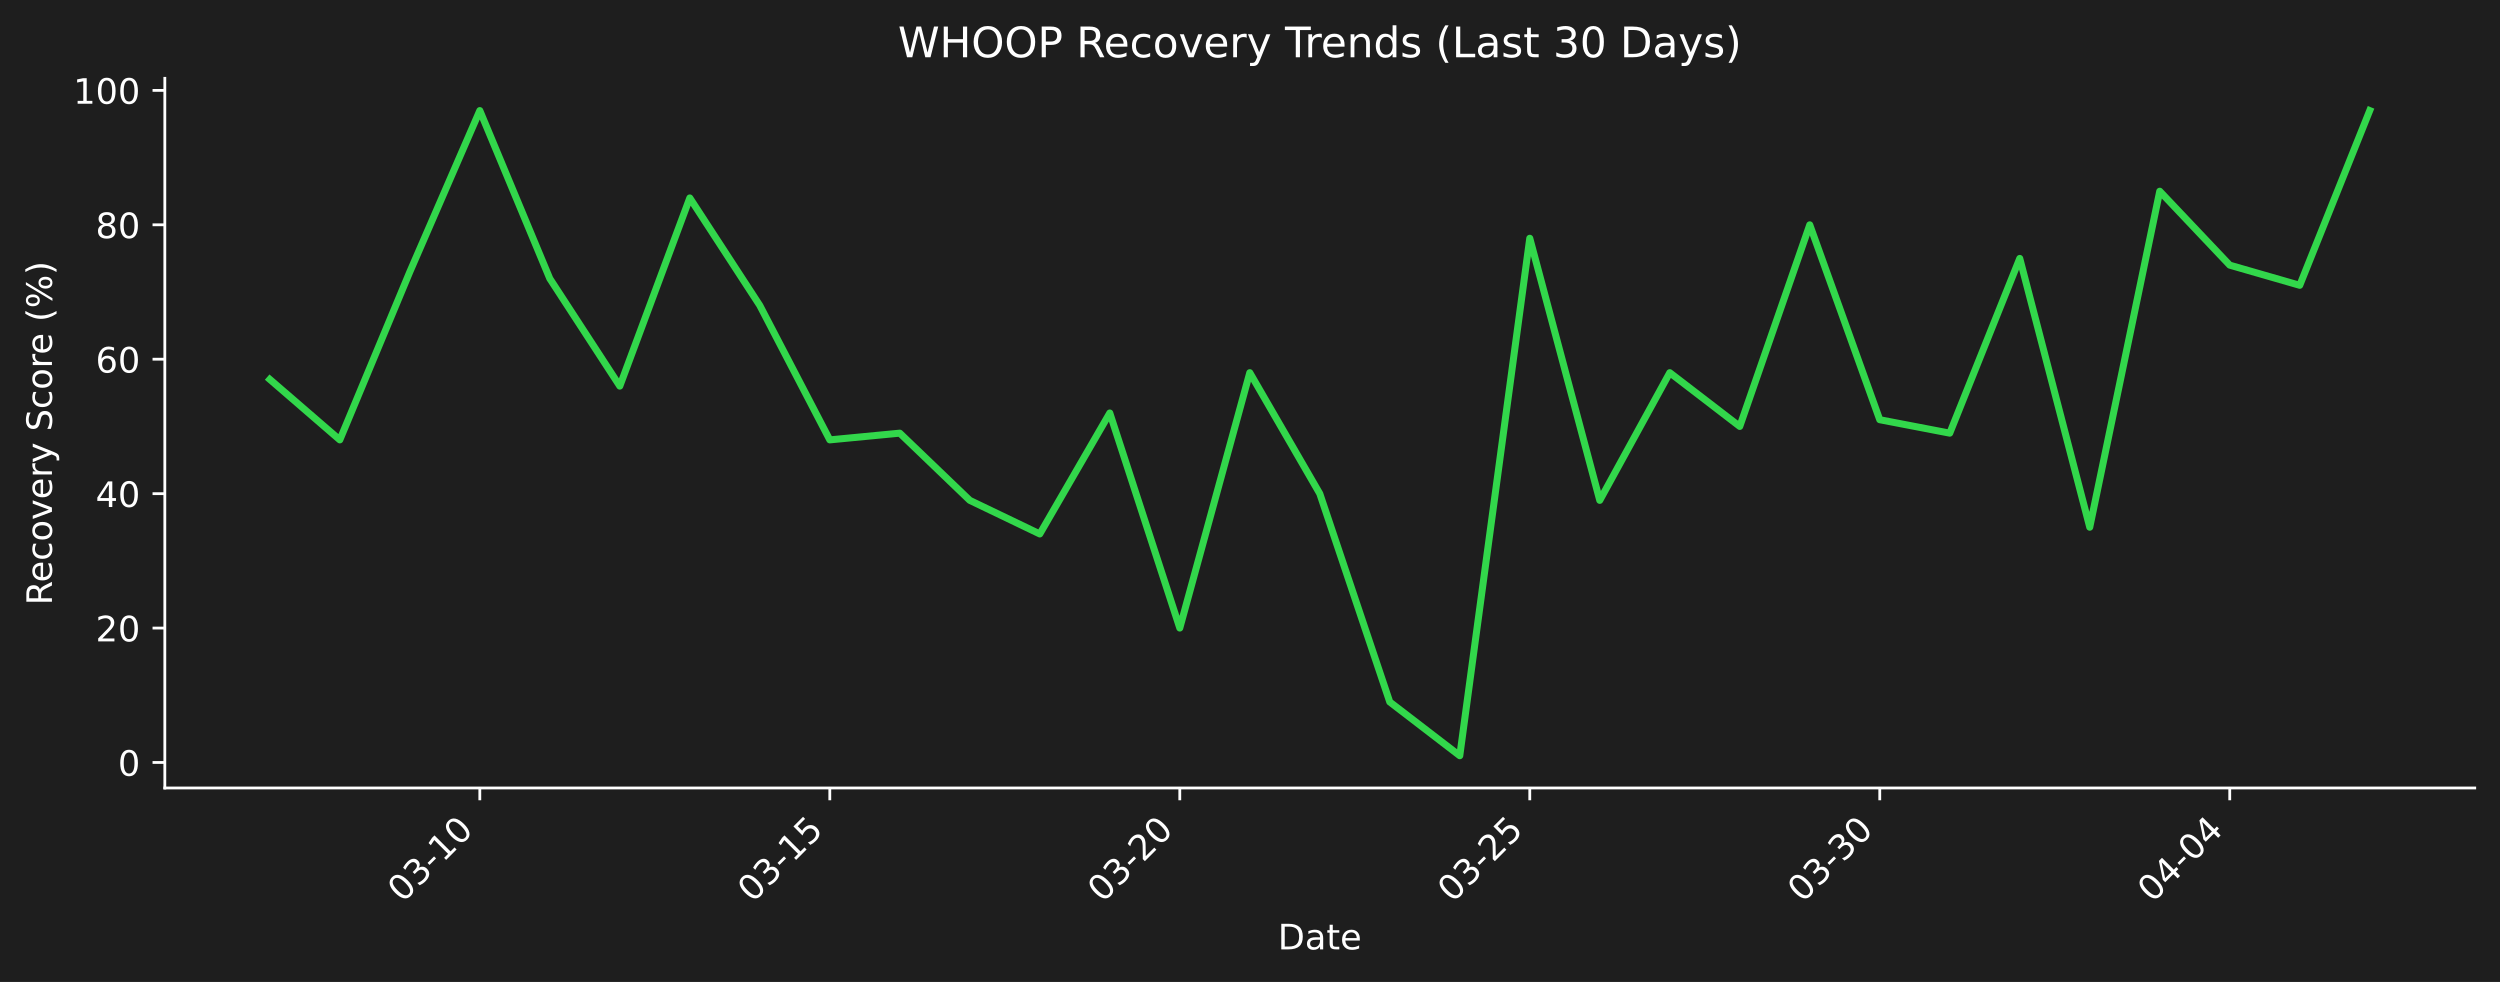
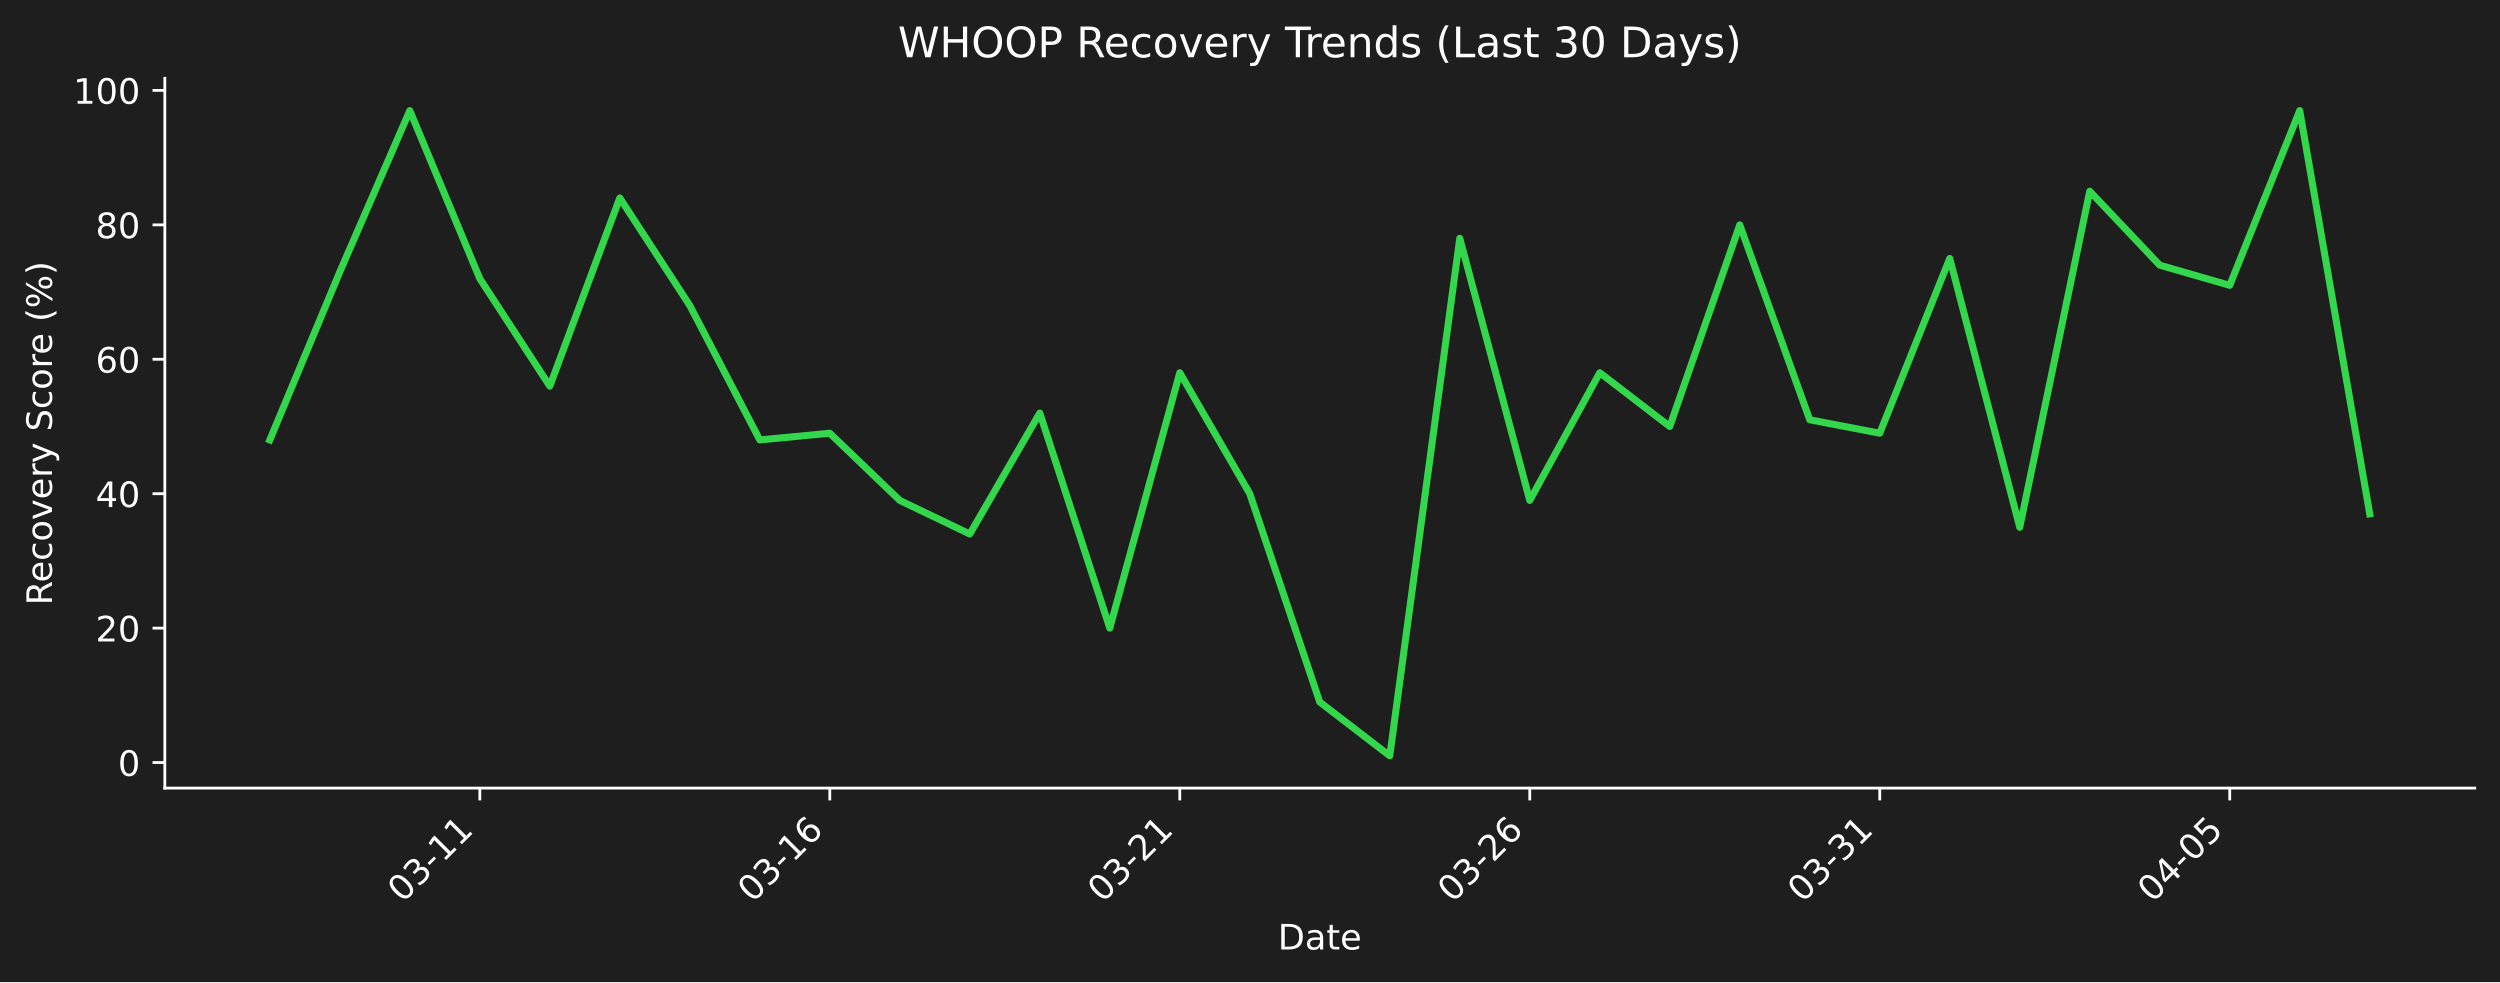
- <svg xmlns="http://www.w3.org/2000/svg" xmlns:xlink="http://www.w3.org/1999/xlink" width="712.361pt" height="279.8pt" viewBox="0 0 712.361 279.8" version="1.1">
+ <svg xmlns="http://www.w3.org/2000/svg" xmlns:xlink="http://www.w3.org/1999/xlink" width="712.361pt" height="279.832pt" viewBox="0 0 712.361 279.832" version="1.1">
  <defs>
    <style type="text/css">*{stroke-linejoin: round; stroke-linecap: butt}</style>
  </defs>
  <g id="figure_1">
    <g id="patch_1">
-       <path d="M 0 279.8  L 712.361 279.8  L 712.361 0  L 0 0  z " style="fill: #1e1e1e" />
+       <path d="M 0 279.832  L 712.361 279.832  L 712.361 0  L 0 0  z " style="fill: #1e1e1e" />
    </g>
    <g id="axes_1">
      <g id="patch_2">
-         <path d="M 46.966 224.531  L 705.161 224.531  L 705.161 22.318  L 46.966 22.318  L 46.966 224.531  z " style="fill: none" />
+         <path d="M 46.966 224.563  L 705.161 224.563  L 705.161 22.318  L 46.966 22.318  L 46.966 224.563  z " style="fill: none" />
      </g>
      <g id="matplotlib.axis_1">
        <g id="xtick_1">
          <g id="line2d_1">
            <defs>
-               <path id="m2714c0acb3" d="M 0 0  L 0 3.5  " style="stroke: #ffffff; stroke-width: 0.8" />
+               <path id="md2dd11db87" d="M 0 0  L 0 3.5  " style="stroke: #ffffff; stroke-width: 0.8" />
            </defs>
            <g>
-               <use xlink:href="#m2714c0acb3" x="136.719" y="224.531" style="fill: #ffffff; stroke: #ffffff; stroke-width: 0.8" />
+               <use xlink:href="#md2dd11db87" x="136.719" y="224.563" style="fill: #ffffff; stroke: #ffffff; stroke-width: 0.8" />
            </g>
          </g>
          <g id="text_1">
-             <g style="fill: #ffffff" transform="translate(114.702 257.4511) rotate(-45) scale(0.1 -0.1)">
+             <g style="fill: #ffffff" transform="translate(114.702 257.483) rotate(-45) scale(0.1 -0.1)">
              <defs>
                <path id="DejaVuSans-30" d="M 2034 4250  Q 1547 4250 1301 3770  Q 1056 3291 1056 2328  Q 1056 1369 1301 889  Q 1547 409 2034 409  Q 2525 409 2770 889  Q 3016 1369 3016 2328  Q 3016 3291 2770 3770  Q 2525 4250 2034 4250  z M 2034 4750  Q 2819 4750 3233 4129  Q 3647 3509 3647 2328  Q 3647 1150 3233 529  Q 2819 -91 2034 -91  Q 1250 -91 836 529  Q 422 1150 422 2328  Q 422 3509 836 4129  Q 1250 4750 2034 4750  z " transform="scale(0.015625)" />
                <path id="DejaVuSans-33" d="M 2597 2516  Q 3050 2419 3304 2112  Q 3559 1806 3559 1356  Q 3559 666 3084 287  Q 2609 -91 1734 -91  Q 1441 -91 1130 -33  Q 819 25 488 141  L 488 750  Q 750 597 1062 519  Q 1375 441 1716 441  Q 2309 441 2620 675  Q 2931 909 2931 1356  Q 2931 1769 2642 2001  Q 2353 2234 1838 2234  L 1294 2234  L 1294 2753  L 1863 2753  Q 2328 2753 2575 2939  Q 2822 3125 2822 3475  Q 2822 3834 2567 4026  Q 2313 4219 1838 4219  Q 1578 4219 1281 4162  Q 984 4106 628 3988  L 628 4550  Q 988 4650 1302 4700  Q 1616 4750 1894 4750  Q 2613 4750 3031 4423  Q 3450 4097 3450 3541  Q 3450 3153 3228 2886  Q 3006 2619 2597 2516  z " transform="scale(0.015625)" />
                <path id="DejaVuSans-2d" d="M 313 2009  L 1997 2009  L 1997 1497  L 313 1497  L 313 2009  z " transform="scale(0.015625)" />
                <path id="DejaVuSans-31" d="M 794 531  L 1825 531  L 1825 4091  L 703 3866  L 703 4441  L 1819 4666  L 2450 4666  L 2450 531  L 3481 531  L 3481 0  L 794 0  L 794 531  z " transform="scale(0.015625)" />
              </defs>
              <use xlink:href="#DejaVuSans-30" />
              <use xlink:href="#DejaVuSans-33" transform="translate(63.62305 0)" />
              <use xlink:href="#DejaVuSans-2d" transform="translate(127.2461 0)" />
              <use xlink:href="#DejaVuSans-31" transform="translate(163.3301 0)" />
-               <use xlink:href="#DejaVuSans-30" transform="translate(226.9531 0)" />
+               <use xlink:href="#DejaVuSans-31" transform="translate(226.9531 0)" />
            </g>
          </g>
        </g>
        <g id="xtick_2">
          <g id="line2d_2">
            <g>
-               <use xlink:href="#m2714c0acb3" x="236.446" y="224.531" style="fill: #ffffff; stroke: #ffffff; stroke-width: 0.8" />
+               <use xlink:href="#md2dd11db87" x="236.446" y="224.563" style="fill: #ffffff; stroke: #ffffff; stroke-width: 0.8" />
            </g>
          </g>
          <g id="text_2">
-             <g style="fill: #ffffff" transform="translate(214.4285 257.4511) rotate(-45) scale(0.1 -0.1)">
-               <defs>
-                 <path id="DejaVuSans-35" d="M 691 4666  L 3169 4666  L 3169 4134  L 1269 4134  L 1269 2991  Q 1406 3038 1543 3061  Q 1681 3084 1819 3084  Q 2600 3084 3056 2656  Q 3513 2228 3513 1497  Q 3513 744 3044 326  Q 2575 -91 1722 -91  Q 1428 -91 1123 -41  Q 819 9 494 109  L 494 744  Q 775 591 1075 516  Q 1375 441 1709 441  Q 2250 441 2565 725  Q 2881 1009 2881 1497  Q 2881 1984 2565 2268  Q 2250 2553 1709 2553  Q 1456 2553 1204 2497  Q 953 2441 691 2322  L 691 4666  z " transform="scale(0.015625)" />
+             <g style="fill: #ffffff" transform="translate(214.4285 257.483) rotate(-45) scale(0.1 -0.1)">
+               <defs>
+                 <path id="DejaVuSans-36" d="M 2113 2584  Q 1688 2584 1439 2293  Q 1191 2003 1191 1497  Q 1191 994 1439 701  Q 1688 409 2113 409  Q 2538 409 2786 701  Q 3034 994 3034 1497  Q 3034 2003 2786 2293  Q 2538 2584 2113 2584  z M 3366 4563  L 3366 3988  Q 3128 4100 2886 4159  Q 2644 4219 2406 4219  Q 1781 4219 1451 3797  Q 1122 3375 1075 2522  Q 1259 2794 1537 2939  Q 1816 3084 2150 3084  Q 2853 3084 3261 2657  Q 3669 2231 3669 1497  Q 3669 778 3244 343  Q 2819 -91 2113 -91  Q 1303 -91 875 529  Q 447 1150 447 2328  Q 447 3434 972 4092  Q 1497 4750 2381 4750  Q 2619 4750 2861 4703  Q 3103 4656 3366 4563  z " transform="scale(0.015625)" />
              </defs>
              <use xlink:href="#DejaVuSans-30" />
              <use xlink:href="#DejaVuSans-33" transform="translate(63.62305 0)" />
              <use xlink:href="#DejaVuSans-2d" transform="translate(127.2461 0)" />
              <use xlink:href="#DejaVuSans-31" transform="translate(163.3301 0)" />
-               <use xlink:href="#DejaVuSans-35" transform="translate(226.9531 0)" />
+               <use xlink:href="#DejaVuSans-36" transform="translate(226.9531 0)" />
            </g>
          </g>
        </g>
        <g id="xtick_3">
          <g id="line2d_3">
            <g>
-               <use xlink:href="#m2714c0acb3" x="336.173" y="224.531" style="fill: #ffffff; stroke: #ffffff; stroke-width: 0.8" />
+               <use xlink:href="#md2dd11db87" x="336.173" y="224.563" style="fill: #ffffff; stroke: #ffffff; stroke-width: 0.8" />
            </g>
          </g>
          <g id="text_3">
-             <g style="fill: #ffffff" transform="translate(314.155 257.4511) rotate(-45) scale(0.1 -0.1)">
+             <g style="fill: #ffffff" transform="translate(314.155 257.483) rotate(-45) scale(0.1 -0.1)">
              <defs>
                <path id="DejaVuSans-32" d="M 1228 531  L 3431 531  L 3431 0  L 469 0  L 469 531  Q 828 903 1448 1529  Q 2069 2156 2228 2338  Q 2531 2678 2651 2914  Q 2772 3150 2772 3378  Q 2772 3750 2511 3984  Q 2250 4219 1831 4219  Q 1534 4219 1204 4116  Q 875 4013 500 3803  L 500 4441  Q 881 4594 1212 4672  Q 1544 4750 1819 4750  Q 2544 4750 2975 4387  Q 3406 4025 3406 3419  Q 3406 3131 3298 2873  Q 3191 2616 2906 2266  Q 2828 2175 2409 1742  Q 1991 1309 1228 531  z " transform="scale(0.015625)" />
              </defs>
              <use xlink:href="#DejaVuSans-30" />
              <use xlink:href="#DejaVuSans-33" transform="translate(63.62305 0)" />
              <use xlink:href="#DejaVuSans-2d" transform="translate(127.2461 0)" />
              <use xlink:href="#DejaVuSans-32" transform="translate(163.3301 0)" />
-               <use xlink:href="#DejaVuSans-30" transform="translate(226.9531 0)" />
+               <use xlink:href="#DejaVuSans-31" transform="translate(226.9531 0)" />
            </g>
          </g>
        </g>
        <g id="xtick_4">
          <g id="line2d_4">
            <g>
-               <use xlink:href="#m2714c0acb3" x="435.899" y="224.531" style="fill: #ffffff; stroke: #ffffff; stroke-width: 0.8" />
+               <use xlink:href="#md2dd11db87" x="435.899" y="224.563" style="fill: #ffffff; stroke: #ffffff; stroke-width: 0.8" />
            </g>
          </g>
          <g id="text_4">
-             <g style="fill: #ffffff" transform="translate(413.8815 257.4511) rotate(-45) scale(0.1 -0.1)">
+             <g style="fill: #ffffff" transform="translate(413.8815 257.483) rotate(-45) scale(0.1 -0.1)">
              <use xlink:href="#DejaVuSans-30" />
              <use xlink:href="#DejaVuSans-33" transform="translate(63.62305 0)" />
              <use xlink:href="#DejaVuSans-2d" transform="translate(127.2461 0)" />
              <use xlink:href="#DejaVuSans-32" transform="translate(163.3301 0)" />
-               <use xlink:href="#DejaVuSans-35" transform="translate(226.9531 0)" />
+               <use xlink:href="#DejaVuSans-36" transform="translate(226.9531 0)" />
            </g>
          </g>
        </g>
        <g id="xtick_5">
          <g id="line2d_5">
            <g>
-               <use xlink:href="#m2714c0acb3" x="535.626" y="224.531" style="fill: #ffffff; stroke: #ffffff; stroke-width: 0.8" />
+               <use xlink:href="#md2dd11db87" x="535.626" y="224.563" style="fill: #ffffff; stroke: #ffffff; stroke-width: 0.8" />
            </g>
          </g>
          <g id="text_5">
-             <g style="fill: #ffffff" transform="translate(513.608 257.4511) rotate(-45) scale(0.1 -0.1)">
+             <g style="fill: #ffffff" transform="translate(513.608 257.483) rotate(-45) scale(0.1 -0.1)">
              <use xlink:href="#DejaVuSans-30" />
              <use xlink:href="#DejaVuSans-33" transform="translate(63.62305 0)" />
              <use xlink:href="#DejaVuSans-2d" transform="translate(127.2461 0)" />
              <use xlink:href="#DejaVuSans-33" transform="translate(163.3301 0)" />
-               <use xlink:href="#DejaVuSans-30" transform="translate(226.9531 0)" />
+               <use xlink:href="#DejaVuSans-31" transform="translate(226.9531 0)" />
            </g>
          </g>
        </g>
        <g id="xtick_6">
          <g id="line2d_6">
            <g>
-               <use xlink:href="#m2714c0acb3" x="635.352" y="224.531" style="fill: #ffffff; stroke: #ffffff; stroke-width: 0.8" />
+               <use xlink:href="#md2dd11db87" x="635.352" y="224.563" style="fill: #ffffff; stroke: #ffffff; stroke-width: 0.8" />
            </g>
          </g>
          <g id="text_6">
-             <g style="fill: #ffffff" transform="translate(613.3345 257.4511) rotate(-45) scale(0.1 -0.1)">
+             <g style="fill: #ffffff" transform="translate(613.3345 257.483) rotate(-45) scale(0.1 -0.1)">
              <defs>
                <path id="DejaVuSans-34" d="M 2419 4116  L 825 1625  L 2419 1625  L 2419 4116  z M 2253 4666  L 3047 4666  L 3047 1625  L 3713 1625  L 3713 1100  L 3047 1100  L 3047 0  L 2419 0  L 2419 1100  L 313 1100  L 313 1709  L 2253 4666  z " transform="scale(0.015625)" />
+                 <path id="DejaVuSans-35" d="M 691 4666  L 3169 4666  L 3169 4134  L 1269 4134  L 1269 2991  Q 1406 3038 1543 3061  Q 1681 3084 1819 3084  Q 2600 3084 3056 2656  Q 3513 2228 3513 1497  Q 3513 744 3044 326  Q 2575 -91 1722 -91  Q 1428 -91 1123 -41  Q 819 9 494 109  L 494 744  Q 775 591 1075 516  Q 1375 441 1709 441  Q 2250 441 2565 725  Q 2881 1009 2881 1497  Q 2881 1984 2565 2268  Q 2250 2553 1709 2553  Q 1456 2553 1204 2497  Q 953 2441 691 2322  L 691 4666  z " transform="scale(0.015625)" />
              </defs>
              <use xlink:href="#DejaVuSans-30" />
              <use xlink:href="#DejaVuSans-34" transform="translate(63.62305 0)" />
              <use xlink:href="#DejaVuSans-2d" transform="translate(127.2461 0)" />
              <use xlink:href="#DejaVuSans-30" transform="translate(163.3301 0)" />
-               <use xlink:href="#DejaVuSans-34" transform="translate(226.9531 0)" />
+               <use xlink:href="#DejaVuSans-35" transform="translate(226.9531 0)" />
            </g>
          </g>
        </g>
        <g id="text_7">
-           <g style="fill: #ffffff" transform="translate(364.1123 270.5201) scale(0.1 -0.1)">
+           <g style="fill: #ffffff" transform="translate(364.1123 270.552) scale(0.1 -0.1)">
            <defs>
              <path id="DejaVuSans-44" d="M 1259 4147  L 1259 519  L 2022 519  Q 2988 519 3436 956  Q 3884 1394 3884 2338  Q 3884 3275 3436 3711  Q 2988 4147 2022 4147  L 1259 4147  z M 628 4666  L 1925 4666  Q 3281 4666 3915 4102  Q 4550 3538 4550 2338  Q 4550 1131 3912 565  Q 3275 0 1925 0  L 628 0  L 628 4666  z " transform="scale(0.015625)" />
              <path id="DejaVuSans-61" d="M 2194 1759  Q 1497 1759 1228 1600  Q 959 1441 959 1056  Q 959 750 1161 570  Q 1363 391 1709 391  Q 2188 391 2477 730  Q 2766 1069 2766 1631  L 2766 1759  L 2194 1759  z M 3341 1997  L 3341 0  L 2766 0  L 2766 531  Q 2569 213 2275 61  Q 1981 -91 1556 -91  Q 1019 -91 701 211  Q 384 513 384 1019  Q 384 1609 779 1909  Q 1175 2209 1959 2209  L 2766 2209  L 2766 2266  Q 2766 2663 2505 2880  Q 2244 3097 1772 3097  Q 1472 3097 1187 3025  Q 903 2953 641 2809  L 641 3341  Q 956 3463 1253 3523  Q 1550 3584 1831 3584  Q 2591 3584 2966 3190  Q 3341 2797 3341 1997  z " transform="scale(0.015625)" />
              <path id="DejaVuSans-74" d="M 1172 4494  L 1172 3500  L 2356 3500  L 2356 3053  L 1172 3053  L 1172 1153  Q 1172 725 1289 603  Q 1406 481 1766 481  L 2356 481  L 2356 0  L 1766 0  Q 1100 0 847 248  Q 594 497 594 1153  L 594 3053  L 172 3053  L 172 3500  L 594 3500  L 594 4494  L 1172 4494  z " transform="scale(0.015625)" />
              <path id="DejaVuSans-65" d="M 3597 1894  L 3597 1613  L 953 1613  Q 991 1019 1311 708  Q 1631 397 2203 397  Q 2534 397 2845 478  Q 3156 559 3463 722  L 3463 178  Q 3153 47 2828 -22  Q 2503 -91 2169 -91  Q 1331 -91 842 396  Q 353 884 353 1716  Q 353 2575 817 3079  Q 1281 3584 2069 3584  Q 2775 3584 3186 3129  Q 3597 2675 3597 1894  z M 3022 2063  Q 3016 2534 2758 2815  Q 2500 3097 2075 3097  Q 1594 3097 1305 2825  Q 1016 2553 972 2059  L 3022 2063  z " transform="scale(0.015625)" />
            </defs>
            <use xlink:href="#DejaVuSans-44" />
            <use xlink:href="#DejaVuSans-61" transform="translate(77.00195 0)" />
            <use xlink:href="#DejaVuSans-74" transform="translate(138.2812 0)" />
            <use xlink:href="#DejaVuSans-65" transform="translate(177.4902 0)" />
          </g>
        </g>
      </g>
      <g id="matplotlib.axis_2">
        <g id="ytick_1">
          <g id="line2d_7">
            <defs>
-               <path id="m1cbc029623" d="M 0 0  L -3.5 0  " style="stroke: #ffffff; stroke-width: 0.8" />
+               <path id="m92642a2912" d="M 0 0  L -3.5 0  " style="stroke: #ffffff; stroke-width: 0.8" />
            </defs>
            <g>
-               <use xlink:href="#m1cbc029623" x="46.966" y="217.255" style="fill: #ffffff; stroke: #ffffff; stroke-width: 0.8" />
+               <use xlink:href="#m92642a2912" x="46.966" y="217.285" style="fill: #ffffff; stroke: #ffffff; stroke-width: 0.8" />
            </g>
          </g>
          <g id="text_8">
-             <g style="fill: #ffffff" transform="translate(33.60312 221.0539) scale(0.1 -0.1)">
+             <g style="fill: #ffffff" transform="translate(33.60312 221.0845) scale(0.1 -0.1)">
              <use xlink:href="#DejaVuSans-30" />
            </g>
          </g>
        </g>
        <g id="ytick_2">
          <g id="line2d_8">
            <g>
-               <use xlink:href="#m1cbc029623" x="46.966" y="178.957" style="fill: #ffffff; stroke: #ffffff; stroke-width: 0.8" />
+               <use xlink:href="#m92642a2912" x="46.966" y="178.981" style="fill: #ffffff; stroke: #ffffff; stroke-width: 0.8" />
            </g>
          </g>
          <g id="text_9">
-             <g style="fill: #ffffff" transform="translate(27.24063 182.7559) scale(0.1 -0.1)">
+             <g style="fill: #ffffff" transform="translate(27.24063 182.7806) scale(0.1 -0.1)">
              <use xlink:href="#DejaVuSans-32" />
              <use xlink:href="#DejaVuSans-30" transform="translate(63.62305 0)" />
            </g>
          </g>
        </g>
        <g id="ytick_3">
          <g id="line2d_9">
            <g>
-               <use xlink:href="#m1cbc029623" x="46.966" y="140.659" style="fill: #ffffff; stroke: #ffffff; stroke-width: 0.8" />
+               <use xlink:href="#m92642a2912" x="46.966" y="140.677" style="fill: #ffffff; stroke: #ffffff; stroke-width: 0.8" />
            </g>
          </g>
          <g id="text_10">
-             <g style="fill: #ffffff" transform="translate(27.24063 144.458) scale(0.1 -0.1)">
+             <g style="fill: #ffffff" transform="translate(27.24063 144.4766) scale(0.1 -0.1)">
              <use xlink:href="#DejaVuSans-34" />
              <use xlink:href="#DejaVuSans-30" transform="translate(63.62305 0)" />
            </g>
          </g>
        </g>
        <g id="ytick_4">
          <g id="line2d_10">
            <g>
-               <use xlink:href="#m1cbc029623" x="46.966" y="102.361" style="fill: #ffffff; stroke: #ffffff; stroke-width: 0.8" />
+               <use xlink:href="#m92642a2912" x="46.966" y="102.373" style="fill: #ffffff; stroke: #ffffff; stroke-width: 0.8" />
            </g>
          </g>
          <g id="text_11">
-             <g style="fill: #ffffff" transform="translate(27.24063 106.16) scale(0.1 -0.1)">
-               <defs>
-                 <path id="DejaVuSans-36" d="M 2113 2584  Q 1688 2584 1439 2293  Q 1191 2003 1191 1497  Q 1191 994 1439 701  Q 1688 409 2113 409  Q 2538 409 2786 701  Q 3034 994 3034 1497  Q 3034 2003 2786 2293  Q 2538 2584 2113 2584  z M 3366 4563  L 3366 3988  Q 3128 4100 2886 4159  Q 2644 4219 2406 4219  Q 1781 4219 1451 3797  Q 1122 3375 1075 2522  Q 1259 2794 1537 2939  Q 1816 3084 2150 3084  Q 2853 3084 3261 2657  Q 3669 2231 3669 1497  Q 3669 778 3244 343  Q 2819 -91 2113 -91  Q 1303 -91 875 529  Q 447 1150 447 2328  Q 447 3434 972 4092  Q 1497 4750 2381 4750  Q 2619 4750 2861 4703  Q 3103 4656 3366 4563  z " transform="scale(0.015625)" />
-               </defs>
+             <g style="fill: #ffffff" transform="translate(27.24063 106.1726) scale(0.1 -0.1)">
              <use xlink:href="#DejaVuSans-36" />
              <use xlink:href="#DejaVuSans-30" transform="translate(63.62305 0)" />
            </g>
          </g>
        </g>
        <g id="ytick_5">
          <g id="line2d_11">
            <g>
-               <use xlink:href="#m1cbc029623" x="46.966" y="64.063" style="fill: #ffffff; stroke: #ffffff; stroke-width: 0.8" />
+               <use xlink:href="#m92642a2912" x="46.966" y="64.069" style="fill: #ffffff; stroke: #ffffff; stroke-width: 0.8" />
            </g>
          </g>
          <g id="text_12">
-             <g style="fill: #ffffff" transform="translate(27.24063 67.8621) scale(0.1 -0.1)">
+             <g style="fill: #ffffff" transform="translate(27.24063 67.86867) scale(0.1 -0.1)">
              <defs>
                <path id="DejaVuSans-38" d="M 2034 2216  Q 1584 2216 1326 1975  Q 1069 1734 1069 1313  Q 1069 891 1326 650  Q 1584 409 2034 409  Q 2484 409 2743 651  Q 3003 894 3003 1313  Q 3003 1734 2745 1975  Q 2488 2216 2034 2216  z M 1403 2484  Q 997 2584 770 2862  Q 544 3141 544 3541  Q 544 4100 942 4425  Q 1341 4750 2034 4750  Q 2731 4750 3128 4425  Q 3525 4100 3525 3541  Q 3525 3141 3298 2862  Q 3072 2584 2669 2484  Q 3125 2378 3379 2068  Q 3634 1759 3634 1313  Q 3634 634 3220 271  Q 2806 -91 2034 -91  Q 1263 -91 848 271  Q 434 634 434 1313  Q 434 1759 690 2068  Q 947 2378 1403 2484  z M 1172 3481  Q 1172 3119 1398 2916  Q 1625 2713 2034 2713  Q 2441 2713 2670 2916  Q 2900 3119 2900 3481  Q 2900 3844 2670 4047  Q 2441 4250 2034 4250  Q 1625 4250 1398 4047  Q 1172 3844 1172 3481  z " transform="scale(0.015625)" />
              </defs>
              <use xlink:href="#DejaVuSans-38" />
              <use xlink:href="#DejaVuSans-30" transform="translate(63.62305 0)" />
            </g>
          </g>
        </g>
        <g id="ytick_6">
          <g id="line2d_12">
            <g>
-               <use xlink:href="#m1cbc029623" x="46.966" y="25.765" style="fill: #ffffff; stroke: #ffffff; stroke-width: 0.8" />
+               <use xlink:href="#m92642a2912" x="46.966" y="25.765" style="fill: #ffffff; stroke: #ffffff; stroke-width: 0.8" />
            </g>
          </g>
          <g id="text_13">
-             <g style="fill: #ffffff" transform="translate(20.87813 29.56416) scale(0.1 -0.1)">
+             <g style="fill: #ffffff" transform="translate(20.87813 29.5647) scale(0.1 -0.1)">
              <use xlink:href="#DejaVuSans-31" />
              <use xlink:href="#DejaVuSans-30" transform="translate(63.62305 0)" />
              <use xlink:href="#DejaVuSans-30" transform="translate(127.2461 0)" />
            </g>
          </g>
        </g>
        <g id="text_14">
-           <g style="fill: #ffffff" transform="translate(14.79844 172.4427) rotate(-90) scale(0.1 -0.1)">
+           <g style="fill: #ffffff" transform="translate(14.79844 172.4586) rotate(-90) scale(0.1 -0.1)">
            <defs>
              <path id="DejaVuSans-52" d="M 2841 2188  Q 3044 2119 3236 1894  Q 3428 1669 3622 1275  L 4263 0  L 3584 0  L 2988 1197  Q 2756 1666 2539 1819  Q 2322 1972 1947 1972  L 1259 1972  L 1259 0  L 628 0  L 628 4666  L 2053 4666  Q 2853 4666 3247 4331  Q 3641 3997 3641 3322  Q 3641 2881 3436 2590  Q 3231 2300 2841 2188  z M 1259 4147  L 1259 2491  L 2053 2491  Q 2509 2491 2742 2702  Q 2975 2913 2975 3322  Q 2975 3731 2742 3939  Q 2509 4147 2053 4147  L 1259 4147  z " transform="scale(0.015625)" />
              <path id="DejaVuSans-63" d="M 3122 3366  L 3122 2828  Q 2878 2963 2633 3030  Q 2388 3097 2138 3097  Q 1578 3097 1268 2742  Q 959 2388 959 1747  Q 959 1106 1268 751  Q 1578 397 2138 397  Q 2388 397 2633 464  Q 2878 531 3122 666  L 3122 134  Q 2881 22 2623 -34  Q 2366 -91 2075 -91  Q 1284 -91 818 406  Q 353 903 353 1747  Q 353 2603 823 3093  Q 1294 3584 2113 3584  Q 2378 3584 2631 3529  Q 2884 3475 3122 3366  z " transform="scale(0.015625)" />
              <path id="DejaVuSans-6f" d="M 1959 3097  Q 1497 3097 1228 2736  Q 959 2375 959 1747  Q 959 1119 1226 758  Q 1494 397 1959 397  Q 2419 397 2687 759  Q 2956 1122 2956 1747  Q 2956 2369 2687 2733  Q 2419 3097 1959 3097  z M 1959 3584  Q 2709 3584 3137 3096  Q 3566 2609 3566 1747  Q 3566 888 3137 398  Q 2709 -91 1959 -91  Q 1206 -91 779 398  Q 353 888 353 1747  Q 353 2609 779 3096  Q 1206 3584 1959 3584  z " transform="scale(0.015625)" />
              <path id="DejaVuSans-76" d="M 191 3500  L 800 3500  L 1894 563  L 2988 3500  L 3597 3500  L 2284 0  L 1503 0  L 191 3500  z " transform="scale(0.015625)" />
              <path id="DejaVuSans-72" d="M 2631 2963  Q 2534 3019 2420 3045  Q 2306 3072 2169 3072  Q 1681 3072 1420 2755  Q 1159 2438 1159 1844  L 1159 0  L 581 0  L 581 3500  L 1159 3500  L 1159 2956  Q 1341 3275 1631 3429  Q 1922 3584 2338 3584  Q 2397 3584 2469 3576  Q 2541 3569 2628 3553  L 2631 2963  z " transform="scale(0.015625)" />
              <path id="DejaVuSans-79" d="M 2059 -325  Q 1816 -950 1584 -1140  Q 1353 -1331 966 -1331  L 506 -1331  L 506 -850  L 844 -850  Q 1081 -850 1212 -737  Q 1344 -625 1503 -206  L 1606 56  L 191 3500  L 800 3500  L 1894 763  L 2988 3500  L 3597 3500  L 2059 -325  z " transform="scale(0.015625)" />
              <path id="DejaVuSans-20" transform="scale(0.015625)" />
              <path id="DejaVuSans-53" d="M 3425 4513  L 3425 3897  Q 3066 4069 2747 4153  Q 2428 4238 2131 4238  Q 1616 4238 1336 4038  Q 1056 3838 1056 3469  Q 1056 3159 1242 3001  Q 1428 2844 1947 2747  L 2328 2669  Q 3034 2534 3370 2195  Q 3706 1856 3706 1288  Q 3706 609 3251 259  Q 2797 -91 1919 -91  Q 1588 -91 1214 -16  Q 841 59 441 206  L 441 856  Q 825 641 1194 531  Q 1563 422 1919 422  Q 2459 422 2753 634  Q 3047 847 3047 1241  Q 3047 1584 2836 1778  Q 2625 1972 2144 2069  L 1759 2144  Q 1053 2284 737 2584  Q 422 2884 422 3419  Q 422 4038 858 4394  Q 1294 4750 2059 4750  Q 2388 4750 2728 4690  Q 3069 4631 3425 4513  z " transform="scale(0.015625)" />
              <path id="DejaVuSans-28" d="M 1984 4856  Q 1566 4138 1362 3434  Q 1159 2731 1159 2009  Q 1159 1288 1364 580  Q 1569 -128 1984 -844  L 1484 -844  Q 1016 -109 783 600  Q 550 1309 550 2009  Q 550 2706 781 3412  Q 1013 4119 1484 4856  L 1984 4856  z " transform="scale(0.015625)" />
              <path id="DejaVuSans-25" d="M 4653 2053  Q 4381 2053 4226 1822  Q 4072 1591 4072 1178  Q 4072 772 4226 539  Q 4381 306 4653 306  Q 4919 306 5073 539  Q 5228 772 5228 1178  Q 5228 1588 5073 1820  Q 4919 2053 4653 2053  z M 4653 2450  Q 5147 2450 5437 2106  Q 5728 1763 5728 1178  Q 5728 594 5436 251  Q 5144 -91 4653 -91  Q 4153 -91 3862 251  Q 3572 594 3572 1178  Q 3572 1766 3864 2108  Q 4156 2450 4653 2450  z M 1428 4353  Q 1159 4353 1004 4120  Q 850 3888 850 3481  Q 850 3069 1003 2837  Q 1156 2606 1428 2606  Q 1700 2606 1854 2837  Q 2009 3069 2009 3481  Q 2009 3884 1853 4118  Q 1697 4353 1428 4353  z M 4250 4750  L 4750 4750  L 1831 -91  L 1331 -91  L 4250 4750  z M 1428 4750  Q 1922 4750 2215 4408  Q 2509 4066 2509 3481  Q 2509 2891 2217 2550  Q 1925 2209 1428 2209  Q 931 2209 642 2551  Q 353 2894 353 3481  Q 353 4063 643 4406  Q 934 4750 1428 4750  z " transform="scale(0.015625)" />
              <path id="DejaVuSans-29" d="M 513 4856  L 1013 4856  Q 1481 4119 1714 3412  Q 1947 2706 1947 2009  Q 1947 1309 1714 600  Q 1481 -109 1013 -844  L 513 -844  Q 928 -128 1133 580  Q 1338 1288 1338 2009  Q 1338 2731 1133 3434  Q 928 4138 513 4856  z " transform="scale(0.015625)" />
            </defs>
            <use xlink:href="#DejaVuSans-52" />
            <use xlink:href="#DejaVuSans-65" transform="translate(64.98242 0)" />
            <use xlink:href="#DejaVuSans-63" transform="translate(126.5059 0)" />
            <use xlink:href="#DejaVuSans-6f" transform="translate(181.4863 0)" />
            <use xlink:href="#DejaVuSans-76" transform="translate(242.668 0)" />
            <use xlink:href="#DejaVuSans-65" transform="translate(301.8477 0)" />
            <use xlink:href="#DejaVuSans-72" transform="translate(363.3711 0)" />
            <use xlink:href="#DejaVuSans-79" transform="translate(404.4844 0)" />
            <use xlink:href="#DejaVuSans-20" transform="translate(463.6641 0)" />
            <use xlink:href="#DejaVuSans-53" transform="translate(495.4512 0)" />
            <use xlink:href="#DejaVuSans-63" transform="translate(558.9277 0)" />
            <use xlink:href="#DejaVuSans-6f" transform="translate(613.9082 0)" />
            <use xlink:href="#DejaVuSans-72" transform="translate(675.0898 0)" />
            <use xlink:href="#DejaVuSans-65" transform="translate(713.9531 0)" />
            <use xlink:href="#DejaVuSans-20" transform="translate(775.4766 0)" />
            <use xlink:href="#DejaVuSans-28" transform="translate(807.2637 0)" />
            <use xlink:href="#DejaVuSans-25" transform="translate(846.2773 0)" />
            <use xlink:href="#DejaVuSans-29" transform="translate(941.2969 0)" />
          </g>
        </g>
      </g>
      <g id="line2d_13">
-         <path d="M 76.884 108.106  L 96.829 125.34  L 116.774 77.467  L 136.719 31.51  L 156.665 79.382  L 176.61 110.02  L 196.555 56.403  L 216.501 87.042  L 236.446 125.34  L 256.391 123.425  L 276.337 142.574  L 296.282 152.148  L 316.227 117.68  L 336.173 178.957  L 356.118 106.191  L 376.063 140.659  L 396.008 200.021  L 415.954 215.34  L 435.899 67.893  L 455.844 142.574  L 475.79 106.191  L 495.735 121.51  L 515.68 64.063  L 535.626 119.595  L 555.571 123.425  L 575.516 73.637  L 595.461 150.233  L 615.407 54.488  L 635.352 75.552  L 655.297 81.297  L 675.243 31.51  " clip-path="url(#pa9b8d204b1)" style="fill: none; stroke: #32d74b; stroke-width: 2; stroke-linecap: square" />
+         <path d="M 76.884 125.356  L 96.829 77.476  L 116.774 31.511  L 136.719 79.391  L 156.665 110.034  L 176.61 56.409  L 196.555 87.052  L 216.501 125.356  L 236.446 123.441  L 256.391 142.593  L 276.337 152.169  L 296.282 117.695  L 316.227 178.981  L 336.173 106.204  L 356.118 140.677  L 376.063 200.049  L 396.008 215.37  L 415.954 67.9  L 435.899 142.593  L 455.844 106.204  L 475.79 121.525  L 495.735 64.069  L 515.68 119.61  L 535.626 123.441  L 555.571 73.645  L 575.516 150.253  L 595.461 54.493  L 615.407 75.561  L 635.352 81.306  L 655.297 31.511  L 675.243 146.423  " clip-path="url(#p5333ebd2f5)" style="fill: none; stroke: #32d74b; stroke-width: 2; stroke-linecap: square" />
      </g>
      <g id="patch_3">
-         <path d="M 46.966 224.531  L 46.966 22.318  " style="fill: none; stroke: #ffffff; stroke-width: 0.8; stroke-linejoin: miter; stroke-linecap: square" />
+         <path d="M 46.966 224.563  L 46.966 22.318  " style="fill: none; stroke: #ffffff; stroke-width: 0.8; stroke-linejoin: miter; stroke-linecap: square" />
      </g>
      <g id="patch_4">
-         <path d="M 46.966 224.531  L 705.161 224.531  " style="fill: none; stroke: #ffffff; stroke-width: 0.8; stroke-linejoin: miter; stroke-linecap: square" />
+         <path d="M 46.966 224.563  L 705.161 224.563  " style="fill: none; stroke: #ffffff; stroke-width: 0.8; stroke-linejoin: miter; stroke-linecap: square" />
      </g>
      <g id="text_15">
        <g style="fill: #ffffff" transform="translate(255.8691 16.31812) scale(0.12 -0.12)">
          <defs>
            <path id="DejaVuSans-57" d="M 213 4666  L 850 4666  L 1831 722  L 2809 4666  L 3519 4666  L 4500 722  L 5478 4666  L 6119 4666  L 4947 0  L 4153 0  L 3169 4050  L 2175 0  L 1381 0  L 213 4666  z " transform="scale(0.015625)" />
            <path id="DejaVuSans-48" d="M 628 4666  L 1259 4666  L 1259 2753  L 3553 2753  L 3553 4666  L 4184 4666  L 4184 0  L 3553 0  L 3553 2222  L 1259 2222  L 1259 0  L 628 0  L 628 4666  z " transform="scale(0.015625)" />
            <path id="DejaVuSans-4f" d="M 2522 4238  Q 1834 4238 1429 3725  Q 1025 3213 1025 2328  Q 1025 1447 1429 934  Q 1834 422 2522 422  Q 3209 422 3611 934  Q 4013 1447 4013 2328  Q 4013 3213 3611 3725  Q 3209 4238 2522 4238  z M 2522 4750  Q 3503 4750 4090 4092  Q 4678 3434 4678 2328  Q 4678 1225 4090 567  Q 3503 -91 2522 -91  Q 1538 -91 948 565  Q 359 1222 359 2328  Q 359 3434 948 4092  Q 1538 4750 2522 4750  z " transform="scale(0.015625)" />
            <path id="DejaVuSans-50" d="M 1259 4147  L 1259 2394  L 2053 2394  Q 2494 2394 2734 2622  Q 2975 2850 2975 3272  Q 2975 3691 2734 3919  Q 2494 4147 2053 4147  L 1259 4147  z M 628 4666  L 2053 4666  Q 2838 4666 3239 4311  Q 3641 3956 3641 3272  Q 3641 2581 3239 2228  Q 2838 1875 2053 1875  L 1259 1875  L 1259 0  L 628 0  L 628 4666  z " transform="scale(0.015625)" />
            <path id="DejaVuSans-54" d="M -19 4666  L 3928 4666  L 3928 4134  L 2272 4134  L 2272 0  L 1638 0  L 1638 4134  L -19 4134  L -19 4666  z " transform="scale(0.015625)" />
            <path id="DejaVuSans-6e" d="M 3513 2113  L 3513 0  L 2938 0  L 2938 2094  Q 2938 2591 2744 2837  Q 2550 3084 2163 3084  Q 1697 3084 1428 2787  Q 1159 2491 1159 1978  L 1159 0  L 581 0  L 581 3500  L 1159 3500  L 1159 2956  Q 1366 3272 1645 3428  Q 1925 3584 2291 3584  Q 2894 3584 3203 3211  Q 3513 2838 3513 2113  z " transform="scale(0.015625)" />
            <path id="DejaVuSans-64" d="M 2906 2969  L 2906 4863  L 3481 4863  L 3481 0  L 2906 0  L 2906 525  Q 2725 213 2448 61  Q 2172 -91 1784 -91  Q 1150 -91 751 415  Q 353 922 353 1747  Q 353 2572 751 3078  Q 1150 3584 1784 3584  Q 2172 3584 2448 3432  Q 2725 3281 2906 2969  z M 947 1747  Q 947 1113 1208 752  Q 1469 391 1925 391  Q 2381 391 2643 752  Q 2906 1113 2906 1747  Q 2906 2381 2643 2742  Q 2381 3103 1925 3103  Q 1469 3103 1208 2742  Q 947 2381 947 1747  z " transform="scale(0.015625)" />
            <path id="DejaVuSans-73" d="M 2834 3397  L 2834 2853  Q 2591 2978 2328 3040  Q 2066 3103 1784 3103  Q 1356 3103 1142 2972  Q 928 2841 928 2578  Q 928 2378 1081 2264  Q 1234 2150 1697 2047  L 1894 2003  Q 2506 1872 2764 1633  Q 3022 1394 3022 966  Q 3022 478 2636 193  Q 2250 -91 1575 -91  Q 1294 -91 989 -36  Q 684 19 347 128  L 347 722  Q 666 556 975 473  Q 1284 391 1588 391  Q 1994 391 2212 530  Q 2431 669 2431 922  Q 2431 1156 2273 1281  Q 2116 1406 1581 1522  L 1381 1569  Q 847 1681 609 1914  Q 372 2147 372 2553  Q 372 3047 722 3315  Q 1072 3584 1716 3584  Q 2034 3584 2315 3537  Q 2597 3491 2834 3397  z " transform="scale(0.015625)" />
            <path id="DejaVuSans-4c" d="M 628 4666  L 1259 4666  L 1259 531  L 3531 531  L 3531 0  L 628 0  L 628 4666  z " transform="scale(0.015625)" />
          </defs>
          <use xlink:href="#DejaVuSans-57" />
          <use xlink:href="#DejaVuSans-48" transform="translate(98.87695 0)" />
          <use xlink:href="#DejaVuSans-4f" transform="translate(174.0723 0)" />
          <use xlink:href="#DejaVuSans-4f" transform="translate(252.7832 0)" />
          <use xlink:href="#DejaVuSans-50" transform="translate(331.4941 0)" />
          <use xlink:href="#DejaVuSans-20" transform="translate(391.7969 0)" />
          <use xlink:href="#DejaVuSans-52" transform="translate(423.584 0)" />
          <use xlink:href="#DejaVuSans-65" transform="translate(488.5664 0)" />
          <use xlink:href="#DejaVuSans-63" transform="translate(550.0898 0)" />
          <use xlink:href="#DejaVuSans-6f" transform="translate(605.0703 0)" />
          <use xlink:href="#DejaVuSans-76" transform="translate(666.252 0)" />
          <use xlink:href="#DejaVuSans-65" transform="translate(725.4316 0)" />
          <use xlink:href="#DejaVuSans-72" transform="translate(786.9551 0)" />
          <use xlink:href="#DejaVuSans-79" transform="translate(828.0684 0)" />
          <use xlink:href="#DejaVuSans-20" transform="translate(887.248 0)" />
          <use xlink:href="#DejaVuSans-54" transform="translate(919.0352 0)" />
          <use xlink:href="#DejaVuSans-72" transform="translate(965.3691 0)" />
          <use xlink:href="#DejaVuSans-65" transform="translate(1004.232 0)" />
          <use xlink:href="#DejaVuSans-6e" transform="translate(1065.756 0)" />
          <use xlink:href="#DejaVuSans-64" transform="translate(1129.135 0)" />
          <use xlink:href="#DejaVuSans-73" transform="translate(1192.611 0)" />
          <use xlink:href="#DejaVuSans-20" transform="translate(1244.711 0)" />
          <use xlink:href="#DejaVuSans-28" transform="translate(1276.498 0)" />
          <use xlink:href="#DejaVuSans-4c" transform="translate(1315.512 0)" />
          <use xlink:href="#DejaVuSans-61" transform="translate(1371.225 0)" />
          <use xlink:href="#DejaVuSans-73" transform="translate(1432.504 0)" />
          <use xlink:href="#DejaVuSans-74" transform="translate(1484.604 0)" />
          <use xlink:href="#DejaVuSans-20" transform="translate(1523.812 0)" />
          <use xlink:href="#DejaVuSans-33" transform="translate(1555.6 0)" />
          <use xlink:href="#DejaVuSans-30" transform="translate(1619.223 0)" />
          <use xlink:href="#DejaVuSans-20" transform="translate(1682.846 0)" />
          <use xlink:href="#DejaVuSans-44" transform="translate(1714.633 0)" />
          <use xlink:href="#DejaVuSans-61" transform="translate(1791.635 0)" />
          <use xlink:href="#DejaVuSans-79" transform="translate(1852.914 0)" />
          <use xlink:href="#DejaVuSans-73" transform="translate(1912.094 0)" />
          <use xlink:href="#DejaVuSans-29" transform="translate(1964.193 0)" />
        </g>
      </g>
    </g>
  </g>
  <defs>
-     <clipPath id="pa9b8d204b1">
-       <rect x="46.966" y="22.318" width="658.195" height="202.213" />
+     <clipPath id="p5333ebd2f5">
+       <rect x="46.966" y="22.318" width="658.195" height="202.245" />
    </clipPath>
  </defs>
</svg>
